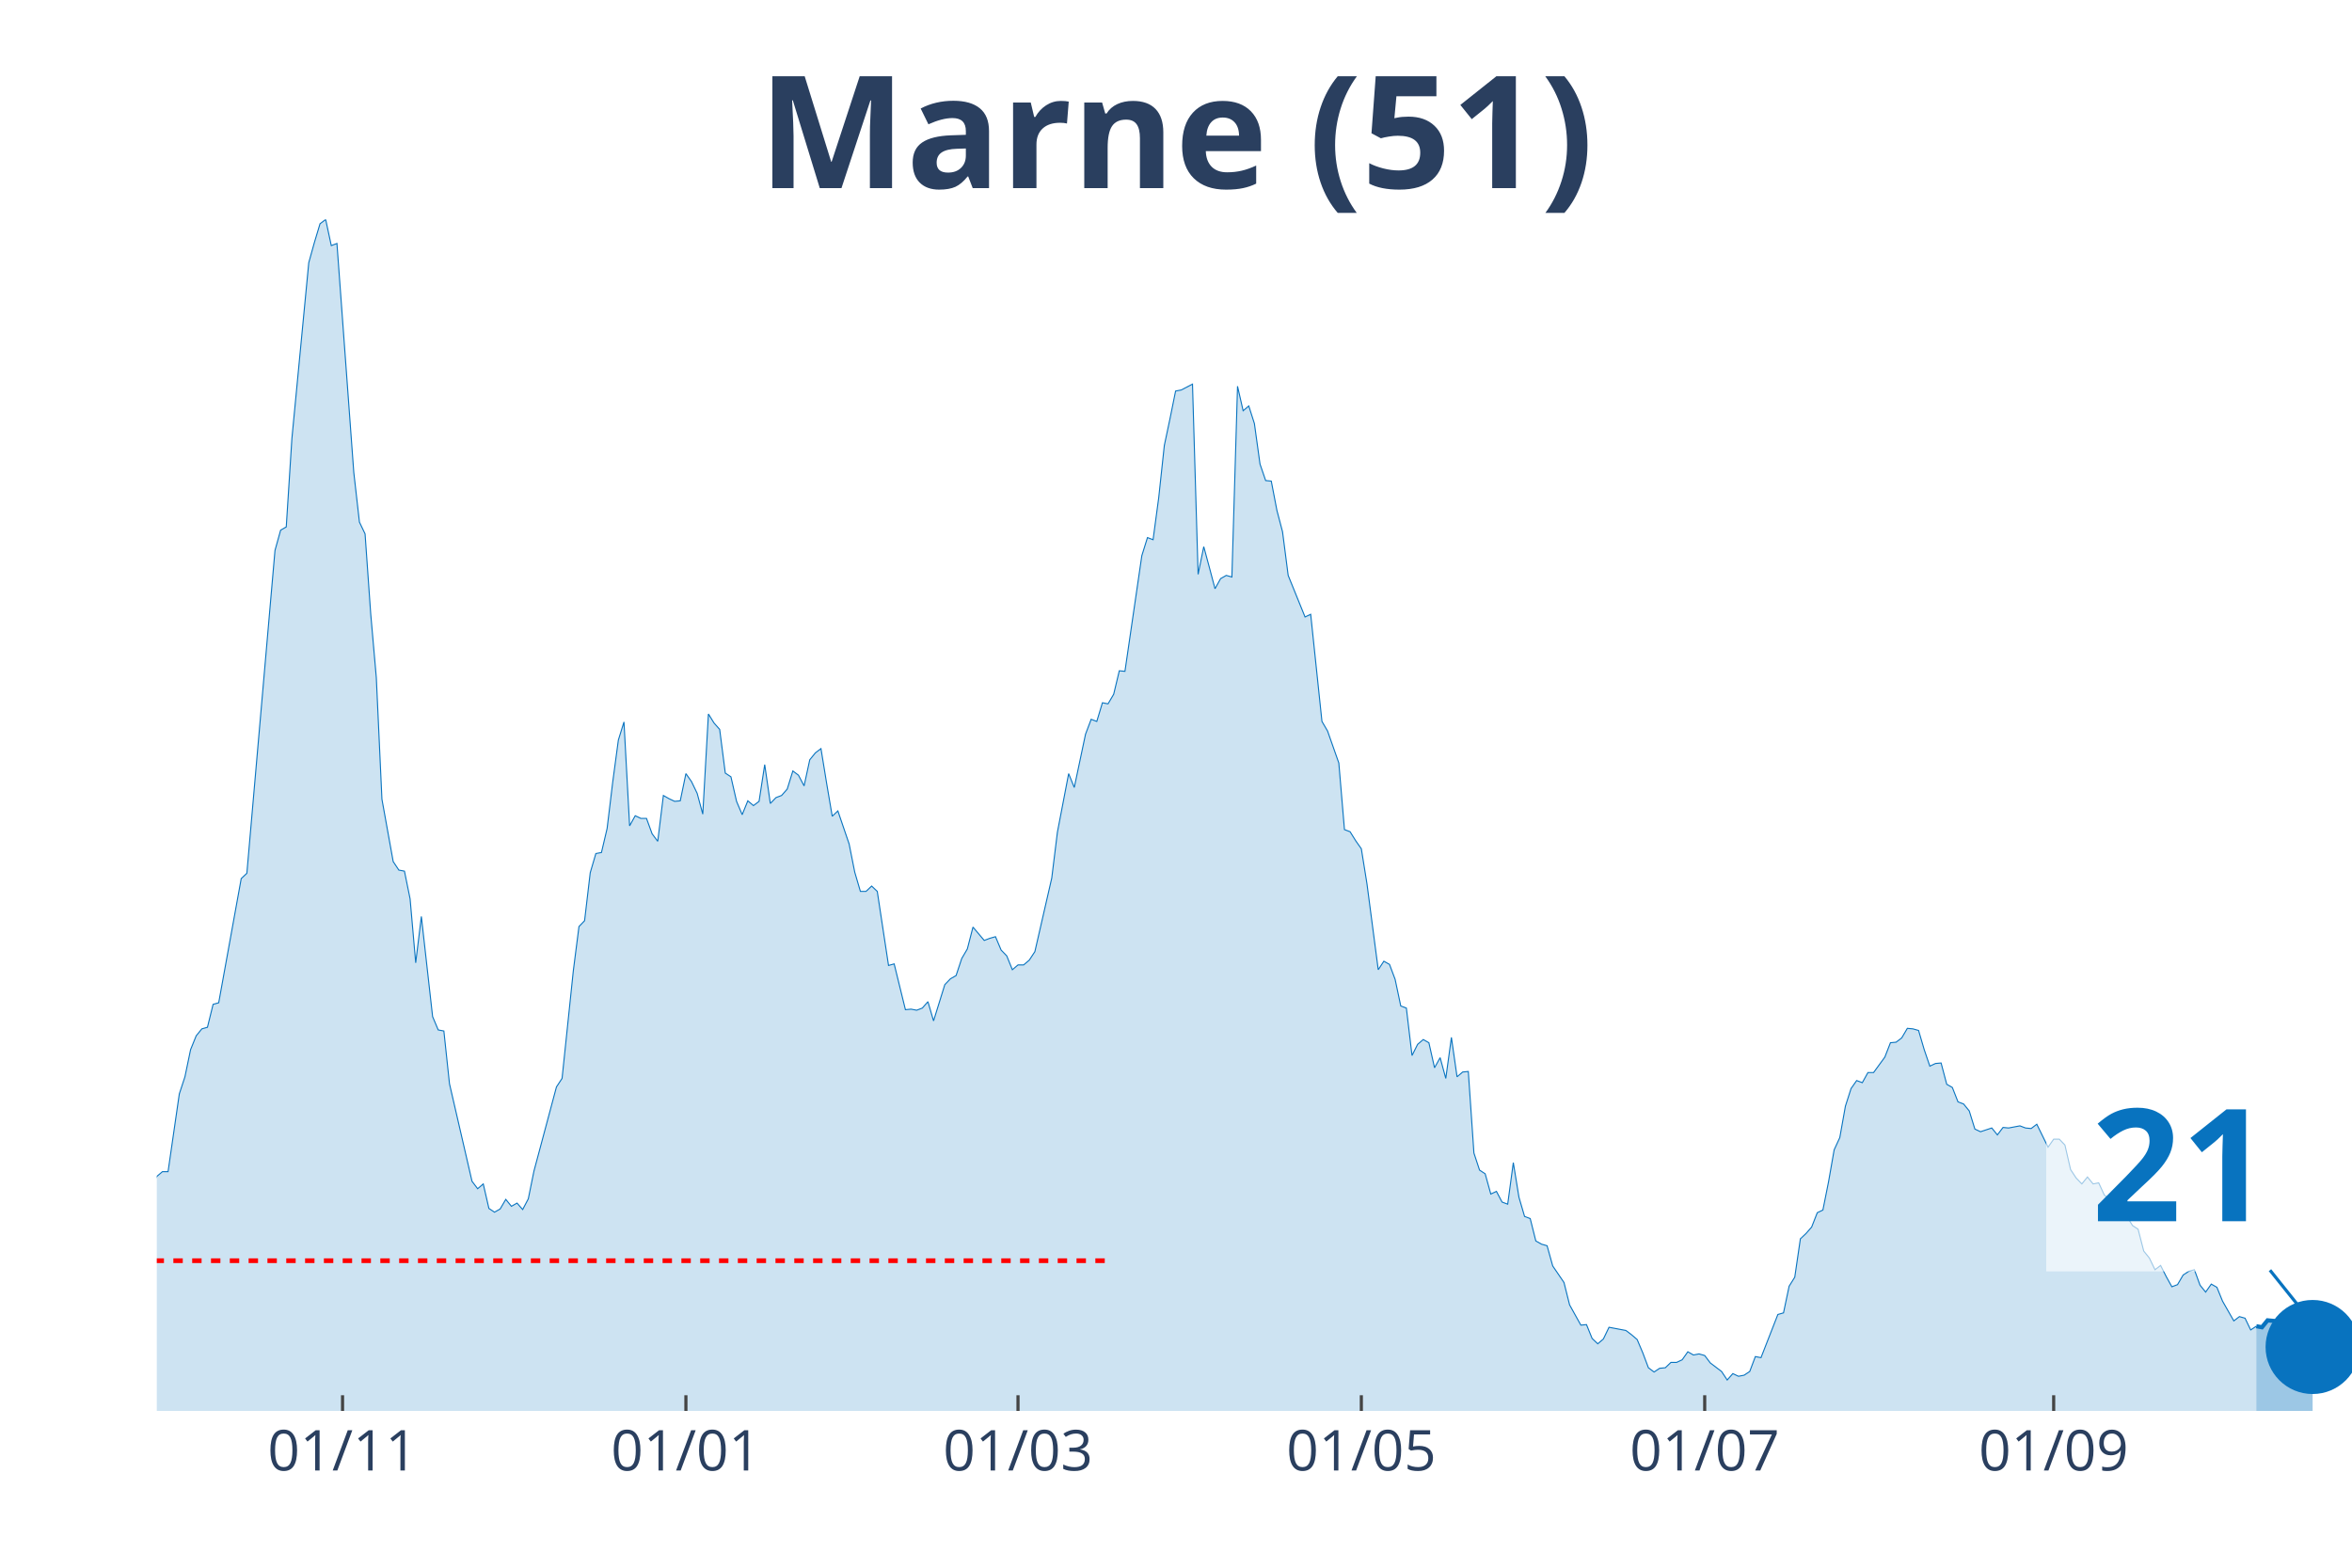
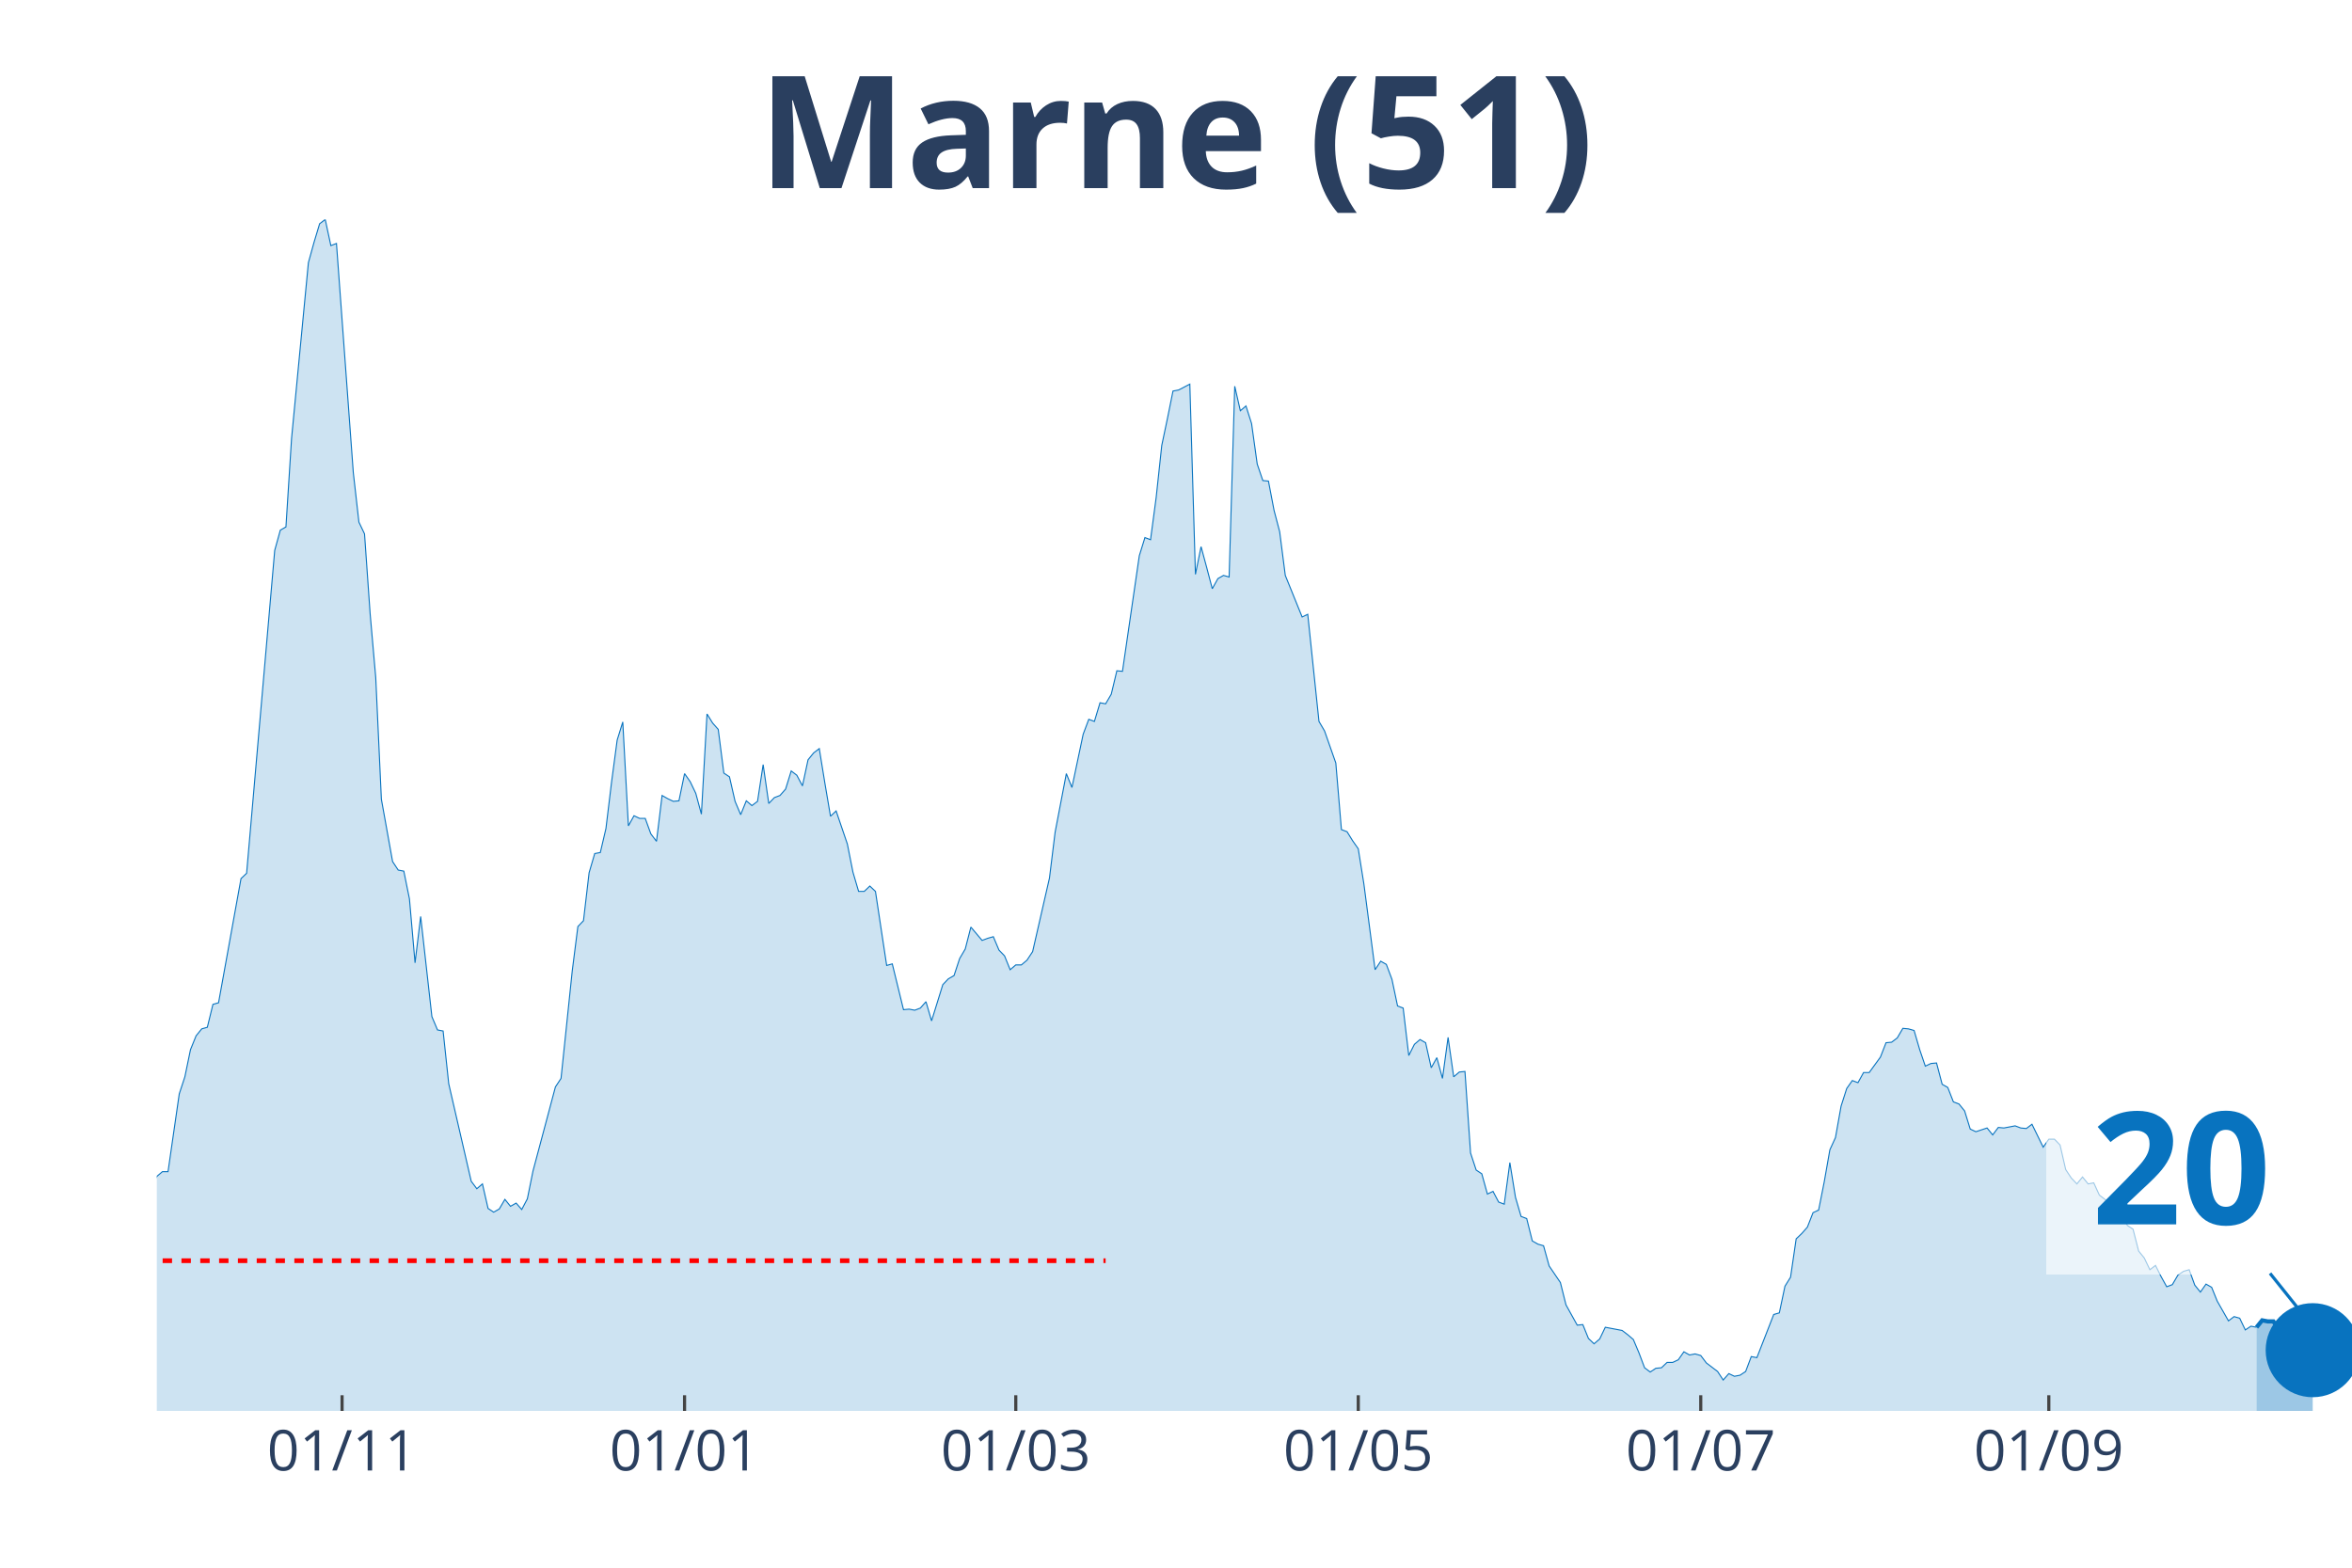
<svg xmlns="http://www.w3.org/2000/svg" class="main-svg" width="1125" height="750" style="" viewBox="0 0 750 500">
  <rect x="0" y="0" width="750" height="500" style="fill: rgb(0, 0, 0); fill-opacity: 0;" />
-   <defs id="defs-edb474">
+   <defs id="defs-33af66">
    <g class="clips">
-       <clipPath id="clipedb474xyplot" class="plotclip">
+       <clipPath id="clip33af66xyplot" class="plotclip">
        <rect width="700" height="380" />
      </clipPath>
-       <clipPath class="axesclip" id="clipedb474x">
+       <clipPath class="axesclip" id="clip33af66x">
        <rect x="50" y="0" width="700" height="500" />
      </clipPath>
-       <clipPath class="axesclip" id="clipedb474y">
+       <clipPath class="axesclip" id="clip33af66y">
        <rect x="0" y="70" width="750" height="380" />
      </clipPath>
-       <clipPath class="axesclip" id="clipedb474xy">
+       <clipPath class="axesclip" id="clip33af66xy">
        <rect x="50" y="70" width="700" height="380" />
      </clipPath>
    </g>
    <g class="gradients" />
  </defs>
  <g class="bglayer">
    <rect class="bg" x="50" y="70" width="700" height="380" style="fill: rgb(0, 0, 0); fill-opacity: 0; stroke-width: 0;" />
  </g>
  <g class="layer-below">
    <g class="imagelayer" />
    <g class="shapelayer" />
  </g>
  <g class="cartesianlayer">
    <g class="subplot xy">
      <g class="layer-subplot">
        <g class="shapelayer" />
        <g class="imagelayer" />
      </g>
      <g class="gridlayer">
        <g class="x">
-           <path class="xgrid crisp" transform="translate(109.23,0)" d="M0,70v380" style="stroke: rgb(255, 255, 255); stroke-opacity: 1; stroke-width: 1px;" />
-           <path class="xgrid crisp" transform="translate(218.72,0)" d="M0,70v380" style="stroke: rgb(255, 255, 255); stroke-opacity: 1; stroke-width: 1px;" />
-           <path class="xgrid crisp" transform="translate(324.62,0)" d="M0,70v380" style="stroke: rgb(255, 255, 255); stroke-opacity: 1; stroke-width: 1px;" />
-           <path class="xgrid crisp" transform="translate(434.1,0)" d="M0,70v380" style="stroke: rgb(255, 255, 255); stroke-opacity: 1; stroke-width: 1px;" />
-           <path class="xgrid crisp" transform="translate(543.59,0)" d="M0,70v380" style="stroke: rgb(255, 255, 255); stroke-opacity: 1; stroke-width: 1px;" />
-           <path class="xgrid crisp" transform="translate(654.87,0)" d="M0,70v380" style="stroke: rgb(255, 255, 255); stroke-opacity: 1; stroke-width: 1px;" />
+           <path class="xgrid crisp" transform="translate(109.08,0)" d="M0,70v380" style="stroke: rgb(255, 255, 255); stroke-opacity: 1; stroke-width: 1px;" />
+           <path class="xgrid crisp" transform="translate(218.29,0)" d="M0,70v380" style="stroke: rgb(255, 255, 255); stroke-opacity: 1; stroke-width: 1px;" />
+           <path class="xgrid crisp" transform="translate(323.91,0)" d="M0,70v380" style="stroke: rgb(255, 255, 255); stroke-opacity: 1; stroke-width: 1px;" />
+           <path class="xgrid crisp" transform="translate(433.12,0)" d="M0,70v380" style="stroke: rgb(255, 255, 255); stroke-opacity: 1; stroke-width: 1px;" />
+           <path class="xgrid crisp" transform="translate(542.33,0)" d="M0,70v380" style="stroke: rgb(255, 255, 255); stroke-opacity: 1; stroke-width: 1px;" />
+           <path class="xgrid crisp" transform="translate(653.32,0)" d="M0,70v380" style="stroke: rgb(255, 255, 255); stroke-opacity: 1; stroke-width: 1px;" />
        </g>
        <g class="y" />
      </g>
      <g class="zerolinelayer" />
      <path class="xlines-below" />
      <path class="ylines-below" />
      <g class="overlines-below" />
      <g class="xaxislayer-below" />
      <g class="yaxislayer-below" />
      <g class="overaxes-below" />
-       <g class="plot" transform="translate(50, 70)" clip-path="url('#clipedb474xyplot')">
+       <g class="plot" transform="translate(50, 70)" clip-path="url('#clip33af66xyplot')">
        <g class="scatterlayer mlayer">
-           <g class="trace scatter traceb4475f" style="stroke-miterlimit: 2;">
+           <g class="trace scatter trace4239dd" style="stroke-miterlimit: 2;">
            <g class="fills">
              <g>
-                 <path class="js-fill" d="M669.49,380L-244.1,380L-244.1,370.31L-235.13,373.37L-233.33,374.22L-222.56,373.37L-220.77,374.22L-215.38,360.63L-213.59,362.33L-208.21,361.31L-206.41,368.27L-202.82,375.07L-201.03,373.88L-190.26,376.43L-188.46,377.79L-134.62,377.96L-132.82,377.28L-122.05,373.2L-120.26,373.37L-114.87,374.22L-113.08,372.86L-107.69,372.86L-105.9,372.18L-102.31,370.31L-100.51,371.67L-96.92,372.35L-95.13,371.5L-89.74,369.63L-87.95,367.42L-82.56,366.23L-80.77,365.04L-75.38,363.69L-73.59,362.16L-70,361.65L-68.21,359.44L-62.82,354L-61.03,354L-59.23,353.66L-57.44,349.75L-53.85,344.65L-52.05,341.93L-48.46,340.57L-46.67,340.4L-44.87,339.55L-43.08,336.32L-41.28,335.47L-39.49,327.15L-37.69,315.08L-35.9,311L-34.1,309.98L-32.31,306.75L-28.72,283.64L-26.92,286.87L-25.13,295.2L-23.33,292.14L-21.54,293.16L-19.74,290.61L-16.15,311.85L-14.36,311.51L-12.56,311.68L-10.77,313.72L-8.97,313.38L-7.18,314.91L-5.38,317.12L-3.59,313.04L-1.79,311.68L0,305.22L1.79,303.69L3.59,303.69L7.18,278.88L8.97,273.44L10.77,264.78L12.56,260.36L14.36,258.15L16.15,257.64L17.95,250.33L19.74,249.82L26.92,210.22L28.72,208.52L37.69,105.54L39.49,99.08L41.28,98.06L43.08,69.85L48.46,13.77L50.26,7.31L52.05,1.36L53.85,0L55.64,8.33L57.44,7.65L62.82,80.72L64.62,96.53L66.41,100.27L68.21,125.76L70,146.15L71.79,184.9L75.38,204.79L77.18,207.5L78.97,207.84L80.77,216.68L82.56,237.08L84.36,222.29L87.95,254.24L89.74,258.49L91.54,258.83L93.33,275.65L100.51,306.75L102.31,309.13L104.1,307.6L105.9,315.42L107.69,316.61L109.49,315.59L111.28,312.53L113.08,314.74L114.87,313.72L116.67,315.76L118.46,312.36L120.26,303.52L127.44,276.67L129.23,273.95L132.82,239.62L134.62,225.52L136.41,223.65L138.21,208.35L140,202.24L141.79,201.9L143.59,194.25L145.38,179.46L147.18,166.04L148.97,160.26L150.77,193.4L152.56,190.17L154.36,191.02L156.15,191.02L157.95,195.95L159.74,198.33L161.54,183.71L163.33,184.73L165.13,185.58L166.92,185.41L168.72,176.74L170.51,179.29L172.31,183.03L174.1,189.66L175.9,157.71L177.69,160.6L179.49,162.64L181.28,176.57L183.08,177.76L184.87,185.58L186.67,189.83L188.46,185.41L190.26,186.94L192.05,185.58L193.85,173.86L195.64,186.26L197.44,184.39L199.23,183.71L201.03,181.67L202.82,175.89L204.62,177.25L206.41,180.65L208.21,172.33L210,170.12L211.79,168.76L213.59,179.8L215.38,190.34L217.18,188.64L220.77,199.18L222.56,208.18L224.36,214.3L226.15,214.3L227.95,212.6L229.74,214.3L233.33,237.92L235.13,237.42L238.72,252.03L240.51,251.86L242.31,252.2L244.1,251.52L245.9,249.48L247.69,255.6L251.28,244.04L253.08,242.17L254.87,241.15L256.67,235.72L258.46,232.66L260.26,225.69L263.85,229.94L265.64,229.26L267.44,228.75L269.23,233L271.03,234.87L272.82,239.28L274.62,237.75L276.41,237.75L278.21,236.23L280,233.51L285.38,210.05L287.18,195.44L290.77,176.74L292.56,181.16L296.15,164.17L297.95,159.41L299.74,160.09L301.54,154.14L303.33,154.48L305.13,151.42L306.92,143.94L308.72,144.11L314.1,107.24L315.9,101.46L317.69,102.14L319.49,88.71L321.28,72.06L323.08,63.56L324.87,54.72L326.67,54.38L330.26,52.51L332.05,113.18L333.85,104.35L335.64,110.97L337.44,117.77L339.23,114.54L341.03,113.52L342.82,114.03L344.62,53.19L346.41,61.01L348.21,59.48L350,65.09L351.79,78.01L353.59,83.27L355.38,83.44L357.18,92.79L358.97,99.59L360.77,113.52L366.15,126.78L367.95,125.93L371.54,160.09L373.33,163.15L376.92,173.35L378.72,194.59L380.51,195.27L382.31,198.16L384.1,200.71L385.9,211.92L389.49,239.28L391.28,236.57L393.08,237.58L394.87,242.34L396.67,250.84L398.46,251.52L400.26,266.65L402.05,263.08L403.85,261.55L405.64,262.57L407.44,270.55L409.23,267.33L411.03,273.95L412.82,260.87L414.62,273.44L416.41,271.91L418.21,271.74L420,297.75L421.79,303.18L423.59,304.37L425.38,310.83L427.18,309.98L428.97,313.38L430.77,314.06L432.56,300.81L434.36,311.85L436.15,317.97L437.95,318.65L439.74,325.79L441.54,326.81L443.33,327.32L445.13,333.77L448.72,339.04L450.51,346.18L454.1,352.64L455.9,352.47L457.69,356.89L459.49,358.59L461.28,357.06L463.08,353.32L468.46,354.34L470.26,355.7L472.05,357.23L473.85,361.48L475.64,366.23L477.44,367.59L479.23,366.4L481.03,366.23L482.82,364.53L484.62,364.53L486.41,363.69L488.21,361.14L490,362.16L491.79,361.82L493.59,362.33L495.38,364.7L498.97,367.42L500.77,370.14L502.56,368.1L504.36,368.95L506.15,368.61L507.95,367.42L509.74,362.67L511.54,363.01L516.92,349.24L518.72,348.73L520.51,340.23L522.31,337.34L524.1,325.11L525.9,323.41L527.69,321.37L529.49,316.78L531.28,315.93L533.08,306.92L534.87,296.73L536.67,292.82L538.46,282.79L540.26,277.18L542.05,274.63L543.85,275.31L545.64,272.08L547.44,272.08L551.03,267.16L552.82,262.57L554.62,262.4L556.41,261.04L558.21,257.98L560,258.15L561.79,258.66L563.59,264.78L565.38,270.04L567.18,269.19L568.97,269.03L570.77,275.82L572.56,276.84L574.36,281.43L576.15,282.11L577.95,284.32L579.74,290.1L581.54,290.95L585.13,289.76L586.92,291.97L588.72,289.59L590.51,289.76L594.1,289.08L595.9,289.76L597.69,289.93L599.49,288.57L603.08,295.88L604.87,293.33L606.67,293.33L608.46,295.2L610.26,303.01L612.05,305.73L613.85,307.6L615.64,305.39L617.44,307.6L619.23,307.26L621.03,311.17L622.82,312.53L624.62,314.23L626.41,317.12L628.21,317.97L630,320.86L631.79,322.05L633.59,329.02L635.38,331.23L637.18,334.96L638.97,333.6L640.77,337.17L642.56,340.4L644.36,339.72L646.15,336.66L647.95,335.47L649.74,334.96L651.54,339.89L653.33,342.1L655.13,339.55L656.92,340.57L658.72,344.99L662.31,351.28L664.1,349.92L665.9,350.43L667.69,354.17L669.49,352.98" style="fill: rgb(8, 115, 191); fill-opacity: 0.2; stroke-width: 0;" />
+                 <path class="js-fill" d="M669.57,380L-243.48,380L-243.48,370.31L-234.53,373.37L-232.74,374.22L-221.99,373.37L-220.2,374.22L-214.83,360.63L-213.04,362.33L-207.67,361.31L-205.88,368.27L-202.3,375.07L-200.51,373.88L-189.77,376.43L-187.98,377.79L-134.27,377.96L-132.48,377.28L-121.74,373.2L-119.95,373.37L-114.58,374.22L-112.79,372.86L-107.42,372.86L-105.63,372.18L-102.05,370.31L-100.26,371.67L-96.68,372.35L-94.88,371.5L-89.51,369.63L-87.72,367.42L-82.35,366.23L-80.56,365.04L-75.19,363.69L-73.4,362.16L-69.82,361.65L-68.03,359.44L-62.66,354L-60.87,354L-59.08,353.66L-57.29,349.75L-53.71,344.65L-51.92,341.93L-48.34,340.57L-46.55,340.4L-44.76,339.55L-42.97,336.32L-41.18,335.47L-39.39,327.15L-37.6,315.08L-35.81,311L-34.02,309.98L-32.23,306.75L-28.64,283.64L-26.85,286.87L-25.06,295.2L-23.27,292.14L-21.48,293.16L-19.69,290.61L-16.11,311.85L-14.32,311.51L-12.53,311.68L-10.74,313.72L-8.95,313.38L-7.16,314.91L-5.37,317.12L-3.58,313.04L-1.79,311.68L0,305.22L1.79,303.69L3.58,303.69L7.16,278.88L8.95,273.44L10.74,264.78L12.53,260.36L14.32,258.15L16.11,257.64L17.9,250.33L19.69,249.82L26.85,210.22L28.64,208.52L37.6,105.54L39.39,99.08L41.18,98.06L42.97,69.85L48.34,13.77L50.13,7.31L51.92,1.36L53.71,0L55.5,8.33L57.29,7.65L62.66,80.72L64.45,96.53L66.24,100.27L68.03,125.76L69.82,146.15L71.61,184.9L75.19,204.79L76.98,207.5L78.77,207.84L80.56,216.68L82.35,237.08L84.14,222.29L87.72,254.24L89.51,258.49L91.3,258.83L93.09,275.65L100.26,306.75L102.05,309.13L103.84,307.6L105.63,315.42L107.42,316.61L109.21,315.59L111,312.53L112.79,314.74L114.58,313.72L116.37,315.76L118.16,312.36L119.95,303.52L127.11,276.67L128.9,273.95L132.48,239.62L134.27,225.52L136.06,223.65L137.85,208.35L139.64,202.24L141.43,201.9L143.22,194.25L145.01,179.46L146.8,166.04L148.59,160.26L150.38,193.4L152.17,190.17L153.96,191.02L155.75,191.02L157.54,195.95L159.34,198.33L161.13,183.71L162.92,184.73L164.71,185.58L166.5,185.41L168.29,176.74L170.08,179.29L171.87,183.03L173.66,189.66L175.45,157.71L177.24,160.6L179.03,162.64L180.82,176.57L182.61,177.76L184.4,185.58L186.19,189.83L187.98,185.41L189.77,186.94L191.56,185.58L193.35,173.86L195.14,186.26L196.93,184.39L198.72,183.71L200.51,181.67L202.3,175.89L204.09,177.25L205.88,180.65L207.67,172.33L209.46,170.12L211.25,168.76L213.04,179.8L214.83,190.34L216.62,188.64L220.2,199.18L221.99,208.18L223.79,214.3L225.58,214.3L227.37,212.6L229.16,214.3L232.74,237.92L234.53,237.42L238.11,252.03L239.9,251.86L241.69,252.2L243.48,251.52L245.27,249.48L247.06,255.6L250.64,244.04L252.43,242.17L254.22,241.15L256.01,235.72L257.8,232.66L259.59,225.69L263.17,229.94L264.96,229.26L266.75,228.75L268.54,233L270.33,234.87L272.12,239.28L273.91,237.75L275.7,237.75L277.49,236.23L279.28,233.51L284.65,210.05L286.45,195.44L290.03,176.74L291.82,181.16L295.4,164.17L297.19,159.41L298.98,160.09L300.77,154.14L302.56,154.48L304.35,151.42L306.14,143.94L307.93,144.11L313.3,107.24L315.09,101.46L316.88,102.14L318.67,88.71L320.46,72.06L322.25,63.56L324.04,54.72L325.83,54.38L329.41,52.51L331.2,113.18L332.99,104.35L334.78,110.97L336.57,117.77L338.36,114.54L340.15,113.52L341.94,114.03L343.73,53.19L345.52,61.01L347.31,59.48L349.1,65.09L350.9,78.01L352.69,83.27L354.48,83.44L356.27,92.79L358.06,99.59L359.85,113.52L365.22,126.78L367.01,125.93L370.59,160.09L372.38,163.15L375.96,173.35L377.75,194.59L379.54,195.27L381.33,198.16L383.12,200.71L384.91,211.92L388.49,239.28L390.28,236.57L392.07,237.58L393.86,242.34L395.65,250.84L397.44,251.52L399.23,266.65L401.02,263.08L402.81,261.55L404.6,262.57L406.39,270.55L408.18,267.33L409.97,273.95L411.76,260.87L413.55,273.44L415.35,271.91L417.14,271.74L418.93,297.75L420.72,303.18L422.51,304.37L424.3,310.83L426.09,309.98L427.88,313.38L429.67,314.06L431.46,300.81L433.25,311.85L435.04,317.97L436.83,318.65L438.62,325.79L440.41,326.81L442.2,327.32L443.99,333.77L447.57,339.04L449.36,346.18L452.94,352.64L454.73,352.47L456.52,356.89L458.31,358.59L460.1,357.06L461.89,353.32L467.26,354.34L469.05,355.7L470.84,357.23L472.63,361.48L474.42,366.23L476.21,367.59L478.01,366.4L479.8,366.23L481.59,364.53L483.38,364.53L485.17,363.69L486.96,361.14L488.75,362.16L490.54,361.82L492.33,362.33L494.12,364.7L497.7,367.42L499.49,370.14L501.28,368.1L503.07,368.95L504.86,368.61L506.65,367.42L508.44,362.67L510.23,363.01L515.6,349.24L517.39,348.73L519.18,340.23L520.97,337.34L522.76,325.11L524.55,323.41L526.34,321.37L528.13,316.78L529.92,315.93L531.71,306.92L533.5,296.73L535.29,292.82L537.08,282.79L538.87,277.18L540.66,274.63L542.46,275.31L544.25,272.08L546.04,272.08L549.62,267.16L551.41,262.57L553.2,262.4L554.99,261.04L556.78,257.98L558.57,258.15L560.36,258.66L562.15,264.78L563.94,270.04L565.73,269.19L567.52,269.03L569.31,275.82L571.1,276.84L572.89,281.43L574.68,282.11L576.47,284.32L578.26,290.1L580.05,290.95L583.63,289.76L585.42,291.97L587.21,289.59L589,289.76L592.58,289.08L594.37,289.76L596.16,289.93L597.95,288.57L601.53,295.88L603.32,293.33L605.12,293.33L606.91,295.2L608.7,303.01L610.49,305.73L612.28,307.6L614.07,305.39L615.86,307.6L617.65,307.26L619.44,311.17L621.23,312.53L623.02,314.23L624.81,317.12L626.6,317.97L628.39,320.86L630.18,322.05L631.97,329.02L633.76,331.23L635.55,334.96L637.34,333.6L639.13,337.17L640.92,340.4L642.71,339.72L644.5,336.66L646.29,335.47L648.08,334.96L649.87,339.89L651.66,342.1L653.45,339.55L655.24,340.57L657.03,344.99L660.61,351.28L662.4,349.92L664.19,350.43L665.98,354.17L667.77,352.98L669.57,353.32" style="fill: rgb(8, 115, 191); fill-opacity: 0.2; stroke-width: 0;" />
              </g>
            </g>
            <g class="errorbars" />
            <g class="lines">
-               <path class="js-line" d="M-244.1,370.31L-235.13,373.37L-233.33,374.22L-222.56,373.37L-220.77,374.22L-215.38,360.63L-213.59,362.33L-208.21,361.31L-206.41,368.27L-202.82,375.07L-201.03,373.88L-190.26,376.43L-188.46,377.79L-134.62,377.96L-132.82,377.28L-122.05,373.2L-120.26,373.37L-114.87,374.22L-113.08,372.86L-107.69,372.86L-105.9,372.18L-102.31,370.31L-100.51,371.67L-96.92,372.35L-95.13,371.5L-89.74,369.63L-87.95,367.42L-82.56,366.23L-80.77,365.04L-75.38,363.69L-73.59,362.16L-70,361.65L-68.21,359.44L-62.82,354L-61.03,354L-59.23,353.66L-57.44,349.75L-53.85,344.65L-52.05,341.93L-48.46,340.57L-46.67,340.4L-44.87,339.55L-43.08,336.32L-41.28,335.47L-39.49,327.15L-37.69,315.08L-35.9,311L-34.1,309.98L-32.31,306.75L-28.72,283.64L-26.92,286.87L-25.13,295.2L-23.33,292.14L-21.54,293.16L-19.74,290.61L-16.15,311.85L-14.36,311.51L-12.56,311.68L-10.77,313.72L-8.97,313.38L-7.18,314.91L-5.38,317.12L-3.59,313.04L-1.79,311.68L0,305.22L1.79,303.69L3.59,303.69L7.18,278.88L8.97,273.44L10.77,264.78L12.56,260.36L14.36,258.15L16.15,257.64L17.95,250.33L19.74,249.82L26.92,210.22L28.72,208.52L37.69,105.54L39.49,99.08L41.28,98.06L43.08,69.85L48.46,13.77L50.26,7.31L52.05,1.36L53.85,0L55.64,8.33L57.44,7.65L62.82,80.72L64.62,96.53L66.41,100.27L68.21,125.76L70,146.15L71.79,184.9L75.38,204.79L77.18,207.5L78.97,207.84L80.77,216.68L82.56,237.08L84.36,222.29L87.95,254.24L89.74,258.49L91.54,258.83L93.33,275.65L100.51,306.75L102.31,309.13L104.1,307.6L105.9,315.42L107.69,316.61L109.49,315.59L111.28,312.53L113.08,314.74L114.87,313.72L116.67,315.76L118.46,312.36L120.26,303.52L127.44,276.67L129.23,273.95L132.82,239.62L134.62,225.52L136.41,223.65L138.21,208.35L140,202.24L141.79,201.9L143.59,194.25L145.38,179.46L147.18,166.04L148.97,160.26L150.77,193.4L152.56,190.17L154.36,191.02L156.15,191.02L157.95,195.95L159.74,198.33L161.54,183.71L163.33,184.73L165.13,185.58L166.92,185.41L168.72,176.74L170.51,179.29L172.31,183.03L174.1,189.66L175.9,157.71L177.69,160.6L179.49,162.64L181.28,176.57L183.08,177.76L184.87,185.58L186.67,189.83L188.46,185.41L190.26,186.94L192.05,185.58L193.85,173.86L195.64,186.26L197.44,184.39L199.23,183.71L201.03,181.67L202.82,175.89L204.62,177.25L206.41,180.65L208.21,172.33L210,170.12L211.79,168.76L213.59,179.8L215.38,190.34L217.18,188.64L220.77,199.18L222.56,208.18L224.36,214.3L226.15,214.3L227.95,212.6L229.74,214.3L233.33,237.92L235.13,237.42L238.72,252.03L240.51,251.86L242.31,252.2L244.1,251.52L245.9,249.48L247.69,255.6L251.28,244.04L253.08,242.17L254.87,241.15L256.67,235.72L258.46,232.66L260.26,225.69L263.85,229.94L265.64,229.26L267.44,228.75L269.23,233L271.03,234.87L272.82,239.28L274.62,237.75L276.41,237.75L278.21,236.23L280,233.51L285.38,210.05L287.18,195.44L290.77,176.74L292.56,181.16L296.15,164.17L297.95,159.41L299.74,160.09L301.54,154.14L303.33,154.48L305.13,151.42L306.92,143.94L308.72,144.11L314.1,107.24L315.9,101.46L317.69,102.14L319.49,88.71L321.28,72.06L323.08,63.56L324.87,54.72L326.67,54.38L330.26,52.51L332.05,113.18L333.85,104.35L335.64,110.97L337.44,117.77L339.23,114.54L341.03,113.52L342.82,114.03L344.62,53.19L346.41,61.01L348.21,59.48L350,65.09L351.79,78.01L353.59,83.27L355.38,83.44L357.18,92.79L358.97,99.59L360.77,113.52L366.15,126.78L367.95,125.93L371.54,160.09L373.33,163.15L376.92,173.35L378.72,194.59L380.51,195.27L382.31,198.16L384.1,200.71L385.9,211.92L389.49,239.28L391.28,236.57L393.08,237.58L394.87,242.34L396.67,250.84L398.46,251.52L400.26,266.65L402.05,263.08L403.85,261.55L405.64,262.57L407.44,270.55L409.23,267.33L411.03,273.95L412.82,260.87L414.62,273.44L416.41,271.91L418.21,271.74L420,297.75L421.79,303.18L423.59,304.37L425.38,310.83L427.18,309.98L428.97,313.38L430.77,314.06L432.56,300.81L434.36,311.85L436.15,317.97L437.95,318.65L439.74,325.79L441.54,326.81L443.33,327.32L445.13,333.77L448.72,339.04L450.51,346.18L454.1,352.64L455.9,352.47L457.69,356.89L459.49,358.59L461.28,357.06L463.08,353.32L468.46,354.34L470.26,355.7L472.05,357.23L473.85,361.48L475.64,366.23L477.44,367.59L479.23,366.4L481.03,366.23L482.82,364.53L484.62,364.53L486.41,363.69L488.21,361.14L490,362.16L491.79,361.82L493.59,362.33L495.38,364.7L498.97,367.42L500.77,370.14L502.56,368.1L504.36,368.95L506.15,368.61L507.95,367.42L509.74,362.67L511.54,363.01L516.92,349.24L518.72,348.73L520.51,340.23L522.31,337.34L524.1,325.11L525.9,323.41L527.69,321.37L529.49,316.78L531.28,315.93L533.08,306.92L534.87,296.73L536.67,292.82L538.46,282.79L540.26,277.18L542.05,274.63L543.85,275.31L545.64,272.08L547.44,272.08L551.03,267.16L552.82,262.57L554.62,262.4L556.41,261.04L558.21,257.98L560,258.15L561.79,258.66L563.59,264.78L565.38,270.04L567.18,269.19L568.97,269.03L570.77,275.82L572.56,276.84L574.36,281.43L576.15,282.11L577.95,284.32L579.74,290.1L581.54,290.95L585.13,289.76L586.92,291.97L588.72,289.59L590.51,289.76L594.1,289.08L595.9,289.76L597.69,289.93L599.49,288.57L603.08,295.88L604.87,293.33L606.67,293.33L608.46,295.2L610.26,303.01L612.05,305.73L613.85,307.6L615.64,305.39L617.44,307.6L619.23,307.26L621.03,311.17L622.82,312.53L624.62,314.23L626.41,317.12L628.21,317.97L630,320.86L631.79,322.05L633.59,329.02L635.38,331.23L637.18,334.96L638.97,333.6L640.77,337.17L642.56,340.4L644.36,339.72L646.15,336.66L647.95,335.47L649.74,334.96L651.54,339.89L653.33,342.1L655.13,339.55L656.92,340.57L658.72,344.99L662.31,351.28L664.1,349.92L665.9,350.43L667.69,354.17L669.49,352.98" style="vector-effect: non-scaling-stroke; fill: none; stroke: rgb(8, 115, 191); stroke-opacity: 1; stroke-width: 0.5px; opacity: 1;" />
+               <path class="js-line" d="M-243.48,370.31L-234.53,373.37L-232.74,374.22L-221.99,373.37L-220.2,374.22L-214.83,360.63L-213.04,362.33L-207.67,361.31L-205.88,368.27L-202.3,375.07L-200.51,373.88L-189.77,376.43L-187.98,377.79L-134.27,377.96L-132.48,377.28L-121.74,373.2L-119.95,373.37L-114.58,374.22L-112.79,372.86L-107.42,372.86L-105.63,372.18L-102.05,370.31L-100.26,371.67L-96.68,372.35L-94.88,371.5L-89.51,369.63L-87.72,367.42L-82.35,366.23L-80.56,365.04L-75.19,363.69L-73.4,362.16L-69.82,361.65L-68.03,359.44L-62.66,354L-60.87,354L-59.08,353.66L-57.29,349.75L-53.71,344.65L-51.92,341.93L-48.34,340.57L-46.55,340.4L-44.76,339.55L-42.97,336.32L-41.18,335.47L-39.39,327.15L-37.6,315.08L-35.81,311L-34.02,309.98L-32.23,306.75L-28.64,283.64L-26.85,286.87L-25.06,295.2L-23.27,292.14L-21.48,293.16L-19.69,290.61L-16.11,311.85L-14.32,311.51L-12.53,311.68L-10.74,313.72L-8.95,313.38L-7.16,314.91L-5.37,317.12L-3.58,313.04L-1.79,311.68L0,305.22L1.79,303.69L3.58,303.69L7.16,278.88L8.95,273.44L10.74,264.78L12.53,260.36L14.32,258.15L16.11,257.64L17.9,250.33L19.69,249.82L26.85,210.22L28.64,208.52L37.6,105.54L39.39,99.08L41.18,98.06L42.97,69.85L48.34,13.77L50.13,7.31L51.92,1.36L53.71,0L55.5,8.33L57.29,7.65L62.66,80.72L64.45,96.53L66.24,100.27L68.03,125.76L69.82,146.15L71.61,184.9L75.19,204.79L76.98,207.5L78.77,207.84L80.56,216.68L82.35,237.08L84.14,222.29L87.72,254.24L89.51,258.49L91.3,258.83L93.09,275.65L100.26,306.75L102.05,309.13L103.84,307.6L105.63,315.42L107.42,316.61L109.21,315.59L111,312.53L112.79,314.74L114.58,313.72L116.37,315.76L118.16,312.36L119.95,303.52L127.11,276.67L128.9,273.95L132.48,239.62L134.27,225.52L136.06,223.65L137.85,208.35L139.64,202.24L141.43,201.9L143.22,194.25L145.01,179.46L146.8,166.04L148.59,160.26L150.38,193.4L152.17,190.17L153.96,191.02L155.75,191.02L157.54,195.95L159.34,198.33L161.13,183.71L162.92,184.73L164.71,185.58L166.5,185.41L168.29,176.74L170.08,179.29L171.87,183.03L173.66,189.66L175.45,157.71L177.24,160.6L179.03,162.64L180.82,176.57L182.61,177.76L184.4,185.58L186.19,189.83L187.98,185.41L189.77,186.94L191.56,185.58L193.35,173.86L195.14,186.26L196.93,184.39L198.72,183.71L200.51,181.67L202.3,175.89L204.09,177.25L205.88,180.65L207.67,172.33L209.46,170.12L211.25,168.76L213.04,179.8L214.83,190.34L216.62,188.64L220.2,199.18L221.99,208.18L223.79,214.3L225.58,214.3L227.37,212.6L229.16,214.3L232.74,237.92L234.53,237.42L238.11,252.03L239.9,251.86L241.69,252.2L243.48,251.52L245.27,249.48L247.06,255.6L250.64,244.04L252.43,242.17L254.22,241.15L256.01,235.72L257.8,232.66L259.59,225.69L263.17,229.94L264.96,229.26L266.75,228.75L268.54,233L270.33,234.87L272.12,239.28L273.91,237.75L275.7,237.75L277.49,236.23L279.28,233.51L284.65,210.05L286.45,195.44L290.03,176.74L291.82,181.16L295.4,164.17L297.19,159.41L298.98,160.09L300.77,154.14L302.56,154.48L304.35,151.42L306.14,143.94L307.93,144.11L313.3,107.24L315.09,101.46L316.88,102.14L318.67,88.71L320.46,72.06L322.25,63.56L324.04,54.72L325.83,54.38L329.41,52.51L331.2,113.18L332.99,104.35L334.78,110.97L336.57,117.77L338.36,114.54L340.15,113.52L341.94,114.03L343.73,53.19L345.52,61.01L347.31,59.48L349.1,65.09L350.9,78.01L352.69,83.27L354.48,83.44L356.27,92.79L358.06,99.59L359.85,113.52L365.22,126.78L367.01,125.93L370.59,160.09L372.38,163.15L375.96,173.35L377.75,194.59L379.54,195.27L381.33,198.16L383.12,200.71L384.91,211.92L388.49,239.28L390.28,236.57L392.07,237.58L393.86,242.34L395.65,250.84L397.44,251.52L399.23,266.65L401.02,263.08L402.81,261.55L404.6,262.57L406.39,270.55L408.18,267.33L409.97,273.95L411.76,260.87L413.55,273.44L415.35,271.91L417.14,271.74L418.93,297.75L420.72,303.18L422.51,304.37L424.3,310.83L426.09,309.98L427.88,313.38L429.67,314.06L431.46,300.81L433.25,311.85L435.04,317.97L436.83,318.65L438.62,325.79L440.41,326.81L442.2,327.32L443.99,333.77L447.57,339.04L449.36,346.18L452.94,352.64L454.73,352.47L456.52,356.89L458.31,358.59L460.1,357.06L461.89,353.32L467.26,354.34L469.05,355.7L470.84,357.23L472.63,361.48L474.42,366.23L476.21,367.59L478.01,366.4L479.8,366.23L481.59,364.53L483.38,364.53L485.17,363.69L486.96,361.14L488.75,362.16L490.54,361.82L492.33,362.33L494.12,364.7L497.7,367.42L499.49,370.14L501.28,368.1L503.07,368.95L504.86,368.61L506.65,367.42L508.44,362.67L510.23,363.01L515.6,349.24L517.39,348.73L519.18,340.23L520.97,337.34L522.76,325.11L524.55,323.41L526.34,321.37L528.13,316.78L529.92,315.93L531.71,306.92L533.5,296.73L535.29,292.82L537.08,282.79L538.87,277.18L540.66,274.63L542.46,275.31L544.25,272.08L546.04,272.08L549.62,267.16L551.41,262.57L553.2,262.4L554.99,261.04L556.78,257.98L558.57,258.15L560.36,258.66L562.15,264.78L563.94,270.04L565.73,269.19L567.52,269.03L569.31,275.82L571.1,276.84L572.89,281.43L574.68,282.11L576.47,284.32L578.26,290.1L580.05,290.95L583.63,289.76L585.42,291.97L587.21,289.59L589,289.76L592.58,289.08L594.37,289.76L596.16,289.93L597.95,288.57L601.53,295.88L603.32,293.33L605.12,293.33L606.91,295.2L608.7,303.01L610.49,305.73L612.28,307.6L614.07,305.39L615.86,307.6L617.65,307.26L619.44,311.17L621.23,312.53L623.02,314.23L624.81,317.12L626.6,317.97L628.39,320.86L630.18,322.05L631.97,329.02L633.76,331.23L635.55,334.96L637.34,333.6L639.13,337.17L640.92,340.4L642.71,339.72L644.5,336.66L646.29,335.47L648.08,334.96L649.87,339.89L651.66,342.1L653.45,339.55L655.24,340.57L657.03,344.99L660.61,351.28L662.4,349.92L664.19,350.43L665.98,354.17L667.77,352.98L669.57,353.32" style="vector-effect: non-scaling-stroke; fill: none; stroke: rgb(8, 115, 191); stroke-opacity: 1; stroke-width: 0.5px; opacity: 1;" />
            </g>
            <g class="points" />
            <g class="text" />
          </g>
-           <g class="trace scatter traceb68b3d" style="stroke-miterlimit: 2;">
+           <g class="trace scatter traceaa01df" style="stroke-miterlimit: 2;">
            <g class="fills">
              <g>
-                 <path class="js-fill" d="M687.44,380L669.49,380L669.49,352.98L671.28,353.32L673.08,351.11L676.67,351.45L678.46,354.17L680.26,354.17L682.05,355.53L683.85,356.89L685.64,360.12L687.44,359.61" style="fill: rgb(8, 115, 191); fill-opacity: 0.4; stroke-width: 0;" />
+                 <path class="js-fill" d="M687.47,380L669.57,380L669.57,353.32L671.36,351.11L673.15,351.45L674.94,351.45L676.73,354.17L678.52,354.17L680.31,355.53L682.1,356.89L683.89,360.12L685.68,359.61L687.47,360.63" style="fill: rgb(8, 115, 191); fill-opacity: 0.4; stroke-width: 0;" />
              </g>
            </g>
            <g class="errorbars" />
            <g class="lines">
-               <path class="js-line" d="M669.49,352.98L671.28,353.32L673.08,351.11L676.67,351.45L678.46,354.17L680.26,354.17L682.05,355.53L683.85,356.89L685.64,360.12L687.44,359.61" style="vector-effect: non-scaling-stroke; fill: none; stroke: rgb(8, 115, 191); stroke-opacity: 1; stroke-width: 2px; opacity: 1;" />
+               <path class="js-line" d="M669.57,353.32L671.36,351.11L673.15,351.45L674.94,351.45L676.73,354.17L678.52,354.17L680.31,355.53L682.1,356.89L683.89,360.12L685.68,359.61L687.47,360.63" style="vector-effect: non-scaling-stroke; fill: none; stroke: rgb(8, 115, 191); stroke-opacity: 1; stroke-width: 2px; opacity: 1;" />
            </g>
            <g class="points" />
            <g class="text" />
          </g>
-           <g class="trace scatter trace03e4d3" style="stroke-miterlimit: 2; opacity: 1;">
+           <g class="trace scatter tracefb6b01" style="stroke-miterlimit: 2; opacity: 1;">
            <g class="fills" />
            <g class="errorbars" />
            <g class="lines" />
            <g class="points">
-               <path class="point" transform="translate(687.44,359.61)" d="M15,0A15,15 0 1,1 0,-15A15,15 0 0,1 15,0Z" style="opacity: 1; stroke-width: 0px; fill: rgb(8, 115, 191); fill-opacity: 1;" />
+               <path class="point" transform="translate(687.47,360.63)" d="M15,0A15,15 0 1,1 0,-15A15,15 0 0,1 15,0Z" style="opacity: 1; stroke-width: 0px; fill: rgb(8, 115, 191); fill-opacity: 1;" />
            </g>
            <g class="text" />
          </g>
        </g>
      </g>
      <g class="overplot" />
      <path class="xlines-above crisp" style="fill: none; stroke-width: 1px; stroke: rgb(0, 0, 0); stroke-opacity: 0;" d="" />
      <path class="ylines-above crisp" style="fill: none;" d="M0,0" />
      <g class="overlines-above" />
      <g class="xaxislayer-above">
-         <path class="xtick ticks crisp" d="M0,450v-5" transform="translate(109.23,0)" style="stroke: rgb(68, 68, 68); stroke-opacity: 1; stroke-width: 1px;" />
-         <path class="xtick ticks crisp" d="M0,450v-5" transform="translate(218.72,0)" style="stroke: rgb(68, 68, 68); stroke-opacity: 1; stroke-width: 1px;" />
-         <path class="xtick ticks crisp" d="M0,450v-5" transform="translate(324.62,0)" style="stroke: rgb(68, 68, 68); stroke-opacity: 1; stroke-width: 1px;" />
-         <path class="xtick ticks crisp" d="M0,450v-5" transform="translate(434.1,0)" style="stroke: rgb(68, 68, 68); stroke-opacity: 1; stroke-width: 1px;" />
-         <path class="xtick ticks crisp" d="M0,450v-5" transform="translate(543.59,0)" style="stroke: rgb(68, 68, 68); stroke-opacity: 1; stroke-width: 1px;" />
-         <path class="xtick ticks crisp" d="M0,450v-5" transform="translate(654.87,0)" style="stroke: rgb(68, 68, 68); stroke-opacity: 1; stroke-width: 1px;" />
+         <path class="xtick ticks crisp" d="M0,450v-5" transform="translate(109.08,0)" style="stroke: rgb(68, 68, 68); stroke-opacity: 1; stroke-width: 1px;" />
+         <path class="xtick ticks crisp" d="M0,450v-5" transform="translate(218.29,0)" style="stroke: rgb(68, 68, 68); stroke-opacity: 1; stroke-width: 1px;" />
+         <path class="xtick ticks crisp" d="M0,450v-5" transform="translate(323.91,0)" style="stroke: rgb(68, 68, 68); stroke-opacity: 1; stroke-width: 1px;" />
+         <path class="xtick ticks crisp" d="M0,450v-5" transform="translate(433.12,0)" style="stroke: rgb(68, 68, 68); stroke-opacity: 1; stroke-width: 1px;" />
+         <path class="xtick ticks crisp" d="M0,450v-5" transform="translate(542.33,0)" style="stroke: rgb(68, 68, 68); stroke-opacity: 1; stroke-width: 1px;" />
+         <path class="xtick ticks crisp" d="M0,450v-5" transform="translate(653.32,0)" style="stroke: rgb(68, 68, 68); stroke-opacity: 1; stroke-width: 1px;" />
        <g class="xtick">
-           <text text-anchor="middle" x="0" y="469" transform="translate(109.23,0)" style="font-family: 'Open Sans', verdana, arial, sans-serif; font-size: 18px; fill: rgb(42, 63, 95); fill-opacity: 1; white-space: pre;">01/11</text>
+           <text text-anchor="middle" x="0" y="469" transform="translate(109.08,0)" style="font-family: 'Open Sans', verdana, arial, sans-serif; font-size: 18px; fill: rgb(42, 63, 95); fill-opacity: 1; white-space: pre;">01/11</text>
        </g>
        <g class="xtick">
-           <text text-anchor="middle" x="0" y="469" transform="translate(218.72,0)" style="font-family: 'Open Sans', verdana, arial, sans-serif; font-size: 18px; fill: rgb(42, 63, 95); fill-opacity: 1; white-space: pre;">01/01</text>
+           <text text-anchor="middle" x="0" y="469" transform="translate(218.29,0)" style="font-family: 'Open Sans', verdana, arial, sans-serif; font-size: 18px; fill: rgb(42, 63, 95); fill-opacity: 1; white-space: pre;">01/01</text>
        </g>
        <g class="xtick">
-           <text text-anchor="middle" x="0" y="469" transform="translate(324.62,0)" style="font-family: 'Open Sans', verdana, arial, sans-serif; font-size: 18px; fill: rgb(42, 63, 95); fill-opacity: 1; white-space: pre;">01/03</text>
+           <text text-anchor="middle" x="0" y="469" transform="translate(323.91,0)" style="font-family: 'Open Sans', verdana, arial, sans-serif; font-size: 18px; fill: rgb(42, 63, 95); fill-opacity: 1; white-space: pre;">01/03</text>
        </g>
        <g class="xtick">
-           <text text-anchor="middle" x="0" y="469" transform="translate(434.1,0)" style="font-family: 'Open Sans', verdana, arial, sans-serif; font-size: 18px; fill: rgb(42, 63, 95); fill-opacity: 1; white-space: pre;">01/05</text>
+           <text text-anchor="middle" x="0" y="469" transform="translate(433.12,0)" style="font-family: 'Open Sans', verdana, arial, sans-serif; font-size: 18px; fill: rgb(42, 63, 95); fill-opacity: 1; white-space: pre;">01/05</text>
        </g>
        <g class="xtick">
-           <text text-anchor="middle" x="0" y="469" transform="translate(543.59,0)" style="font-family: 'Open Sans', verdana, arial, sans-serif; font-size: 18px; fill: rgb(42, 63, 95); fill-opacity: 1; white-space: pre;">01/07</text>
+           <text text-anchor="middle" x="0" y="469" transform="translate(542.33,0)" style="font-family: 'Open Sans', verdana, arial, sans-serif; font-size: 18px; fill: rgb(42, 63, 95); fill-opacity: 1; white-space: pre;">01/07</text>
        </g>
        <g class="xtick">
-           <text text-anchor="middle" x="0" y="469" transform="translate(654.87,0)" style="font-family: 'Open Sans', verdana, arial, sans-serif; font-size: 18px; fill: rgb(42, 63, 95); fill-opacity: 1; white-space: pre;">01/09</text>
+           <text text-anchor="middle" x="0" y="469" transform="translate(653.32,0)" style="font-family: 'Open Sans', verdana, arial, sans-serif; font-size: 18px; fill: rgb(42, 63, 95); fill-opacity: 1; white-space: pre;">01/09</text>
        </g>
      </g>
      <g class="yaxislayer-above" />
      <g class="overaxes-above" />
    </g>
  </g>
  <g class="polarlayer" />
  <g class="ternarylayer" />
  <g class="geolayer" />
  <g class="funnelarealayer" />
  <g class="pielayer" />
  <g class="treemaplayer" />
  <g class="sunburstlayer" />
  <g class="glimages" />
-   <defs id="topdefs-edb474">
+   <defs id="topdefs-33af66">
    <g class="clips" />
  </defs>
  <g class="layer-above">
    <g class="imagelayer" />
    <g class="shapelayer">
-       <path data-index="0" fill-rule="evenodd" d="M-958.72,402.09L353.33,402.09" clip-path="url('#clipedb474xy')" style="opacity: 1; stroke: rgb(255, 0, 0); stroke-opacity: 1; fill: rgb(0, 0, 0); fill-opacity: 0; stroke-dasharray: 3px, 3px; stroke-width: 1.5px;" />
+       <path data-index="0" fill-rule="evenodd" d="M-956.14,402.09L352.56,402.09" clip-path="url('#clip33af66xy')" style="opacity: 1; stroke: rgb(255, 0, 0); stroke-opacity: 1; fill: rgb(0, 0, 0); fill-opacity: 0; stroke-dasharray: 3px, 3px; stroke-width: 1.5px;" />
    </g>
  </g>
  <g class="infolayer">
    <g class="g-gtitle">
      <text class="gtitle" x="375" y="25" text-anchor="middle" dy="0.7em" style="font-family: 'Open Sans', verdana, arial, sans-serif; font-size: 50px; fill: rgb(42, 63, 95); opacity: 1; font-weight: normal; white-space: pre;">
        <tspan style="font-weight:bold">Marne (51)</tspan>
      </text>
    </g>
    <g class="g-xtitle" />
    <g class="annotation" data-index="0" style="opacity: 1;">
-       <g class="annotation-text-g" transform="rotate(0,695.44,369.61)">
-         <g class="cursor-pointer" transform="translate(652, 334)">
+       <g class="annotation-text-g" transform="rotate(0,695.47,370.63)">
+         <g class="cursor-pointer" transform="translate(652, 335)">
          <rect class="bg" x="0.5" y="0.5" width="86" height="71" style="stroke-width: 1px; stroke: rgb(0, 0, 0); stroke-opacity: 0; fill: rgb(255, 255, 255); fill-opacity: 0.6;" />
          <text class="annotation-text" text-anchor="middle" x="43.531" y="55.5" style="font-family: 'Open Sans', verdana, arial, sans-serif; font-size: 50px; fill: rgb(8, 115, 191); fill-opacity: 1; white-space: pre;">
-             <tspan style="font-weight:bold">21 </tspan>
+             <tspan style="font-weight:bold">20 </tspan>
          </text>
        </g>
      </g>
      <g class="annotation-arrow-g" style="opacity: 1;">
-         <path d="M723.84,405.11L735.44,419.61" style="stroke-width: 1px; stroke: rgb(8, 115, 191); stroke-opacity: 1; stroke-dasharray: 0px, 0px, 18.569px, 18.569px;" />
+         <path d="M723.87,406.13L735.47,420.63" style="stroke-width: 1px; stroke: rgb(8, 115, 191); stroke-opacity: 1; stroke-dasharray: 0px, 0px, 18.569px, 18.569px;" />
      </g>
    </g>
  </g>
</svg>
